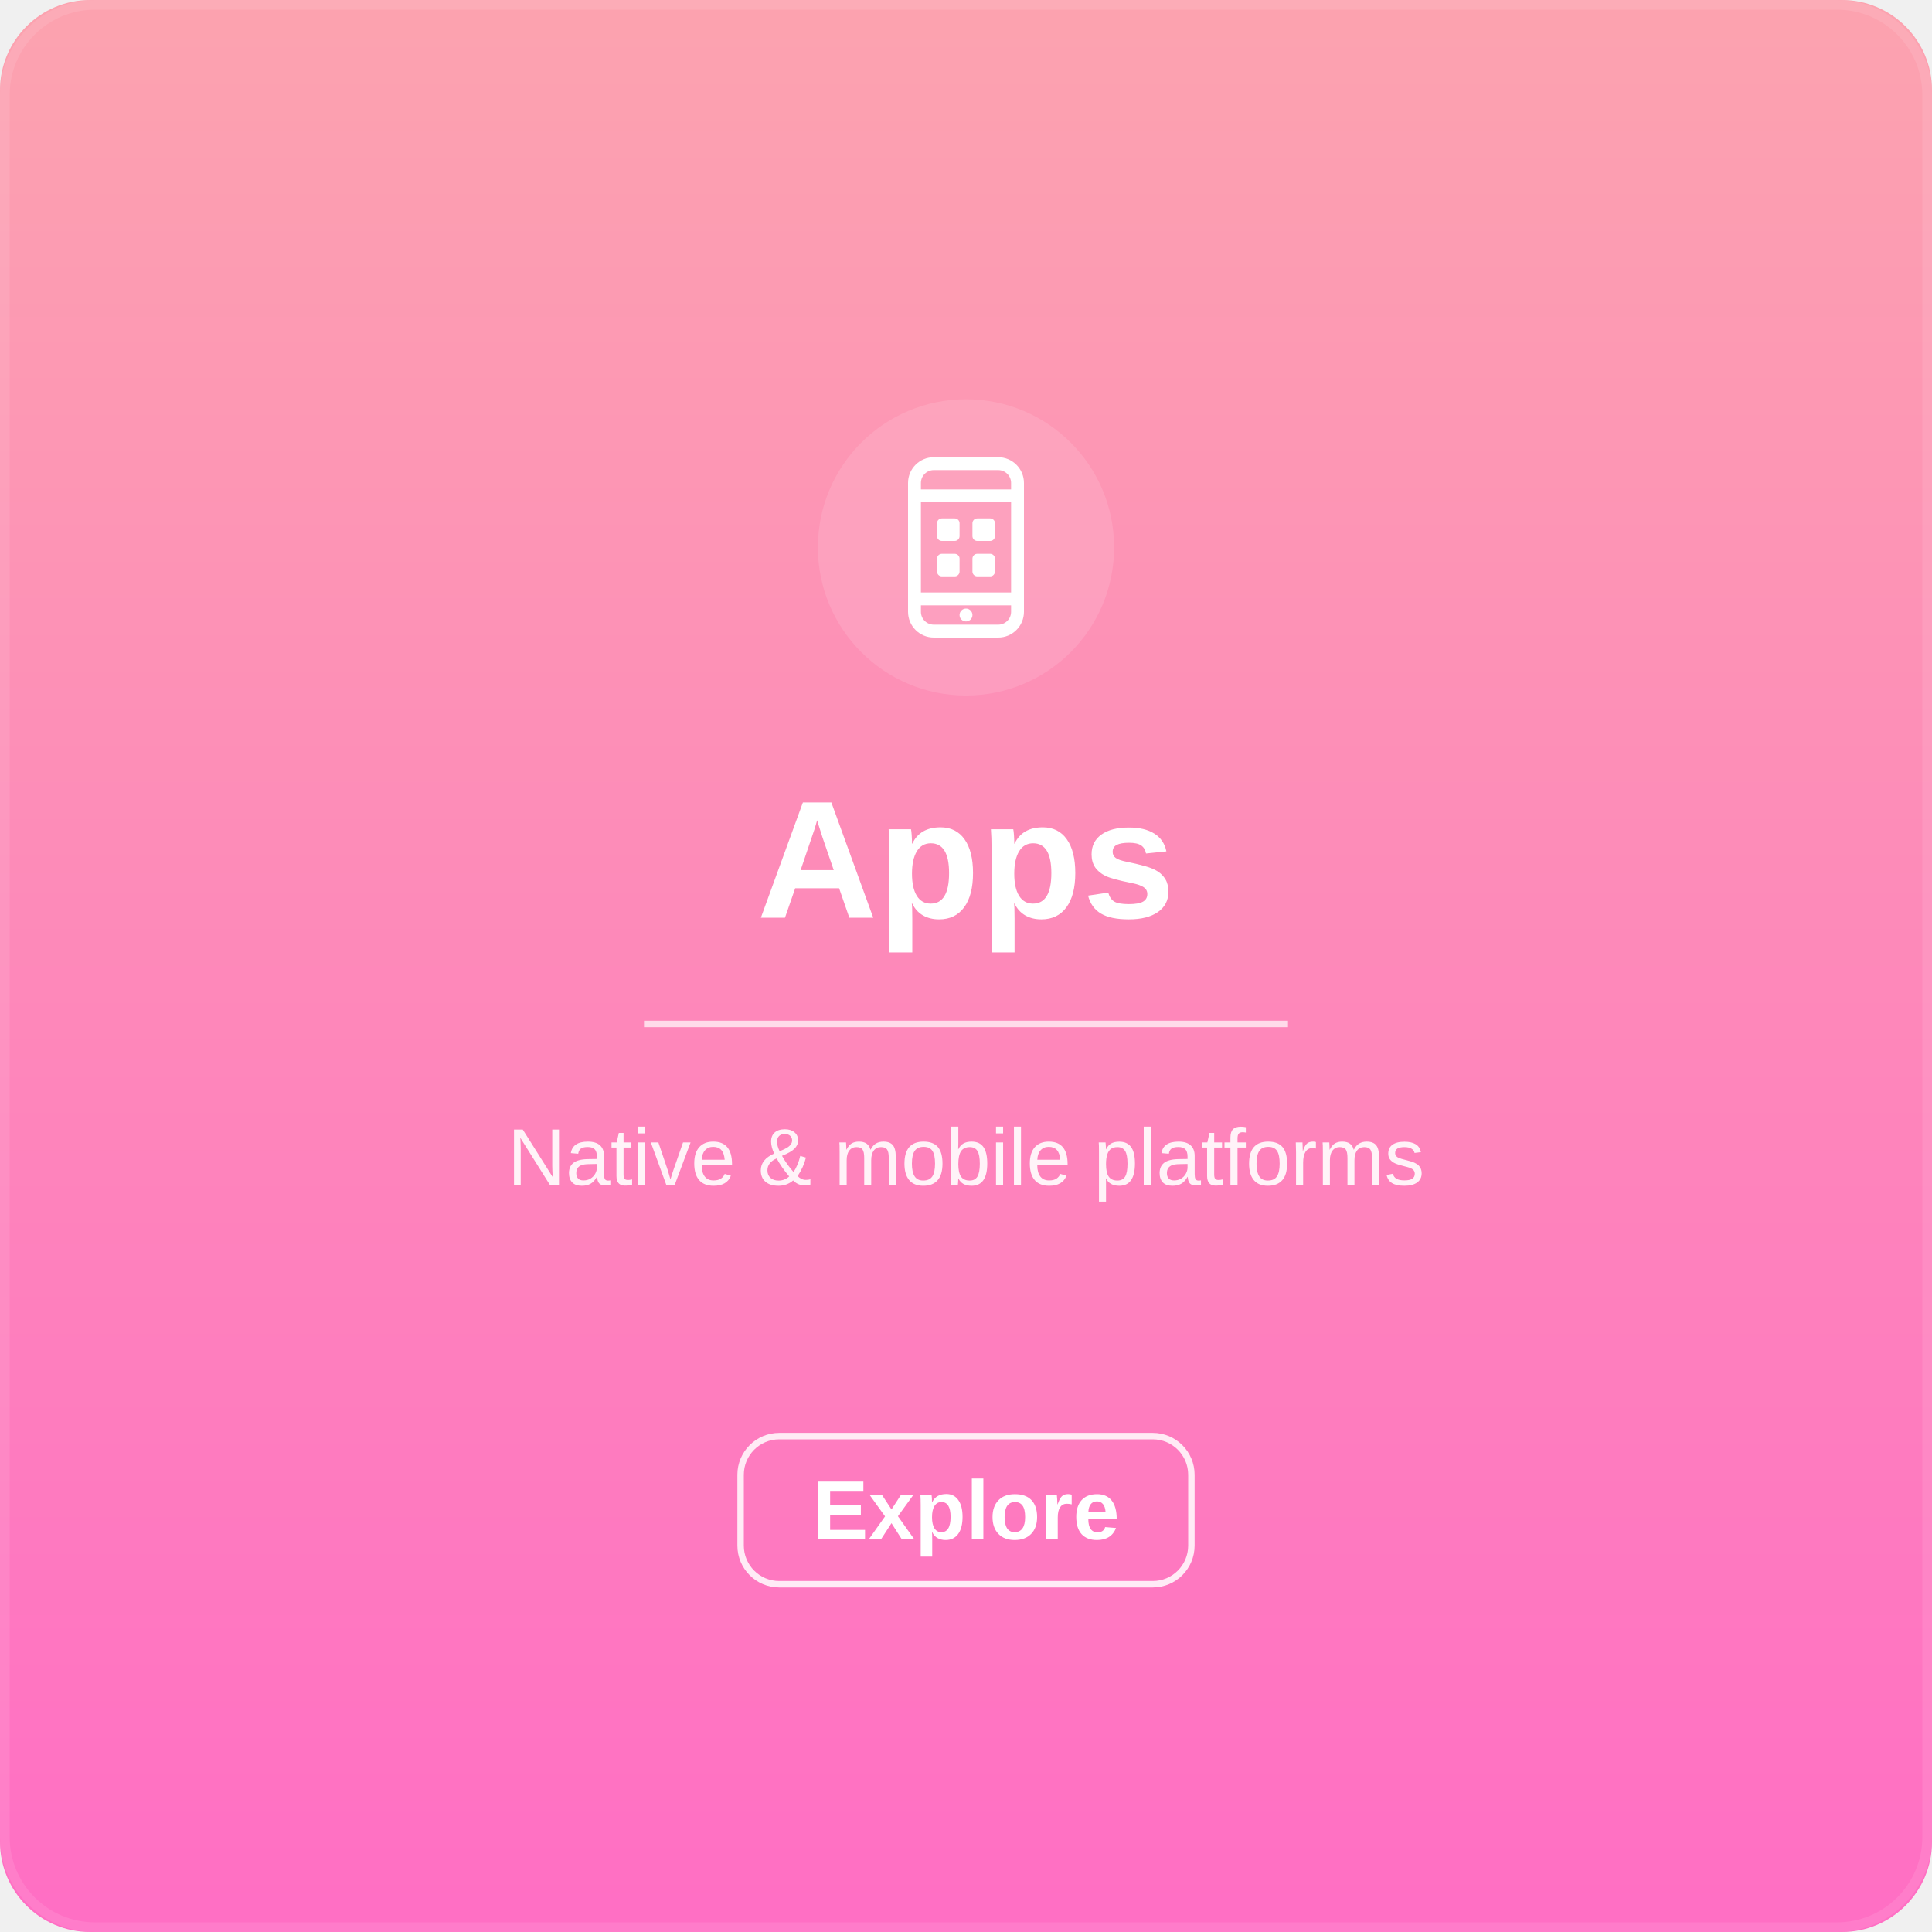
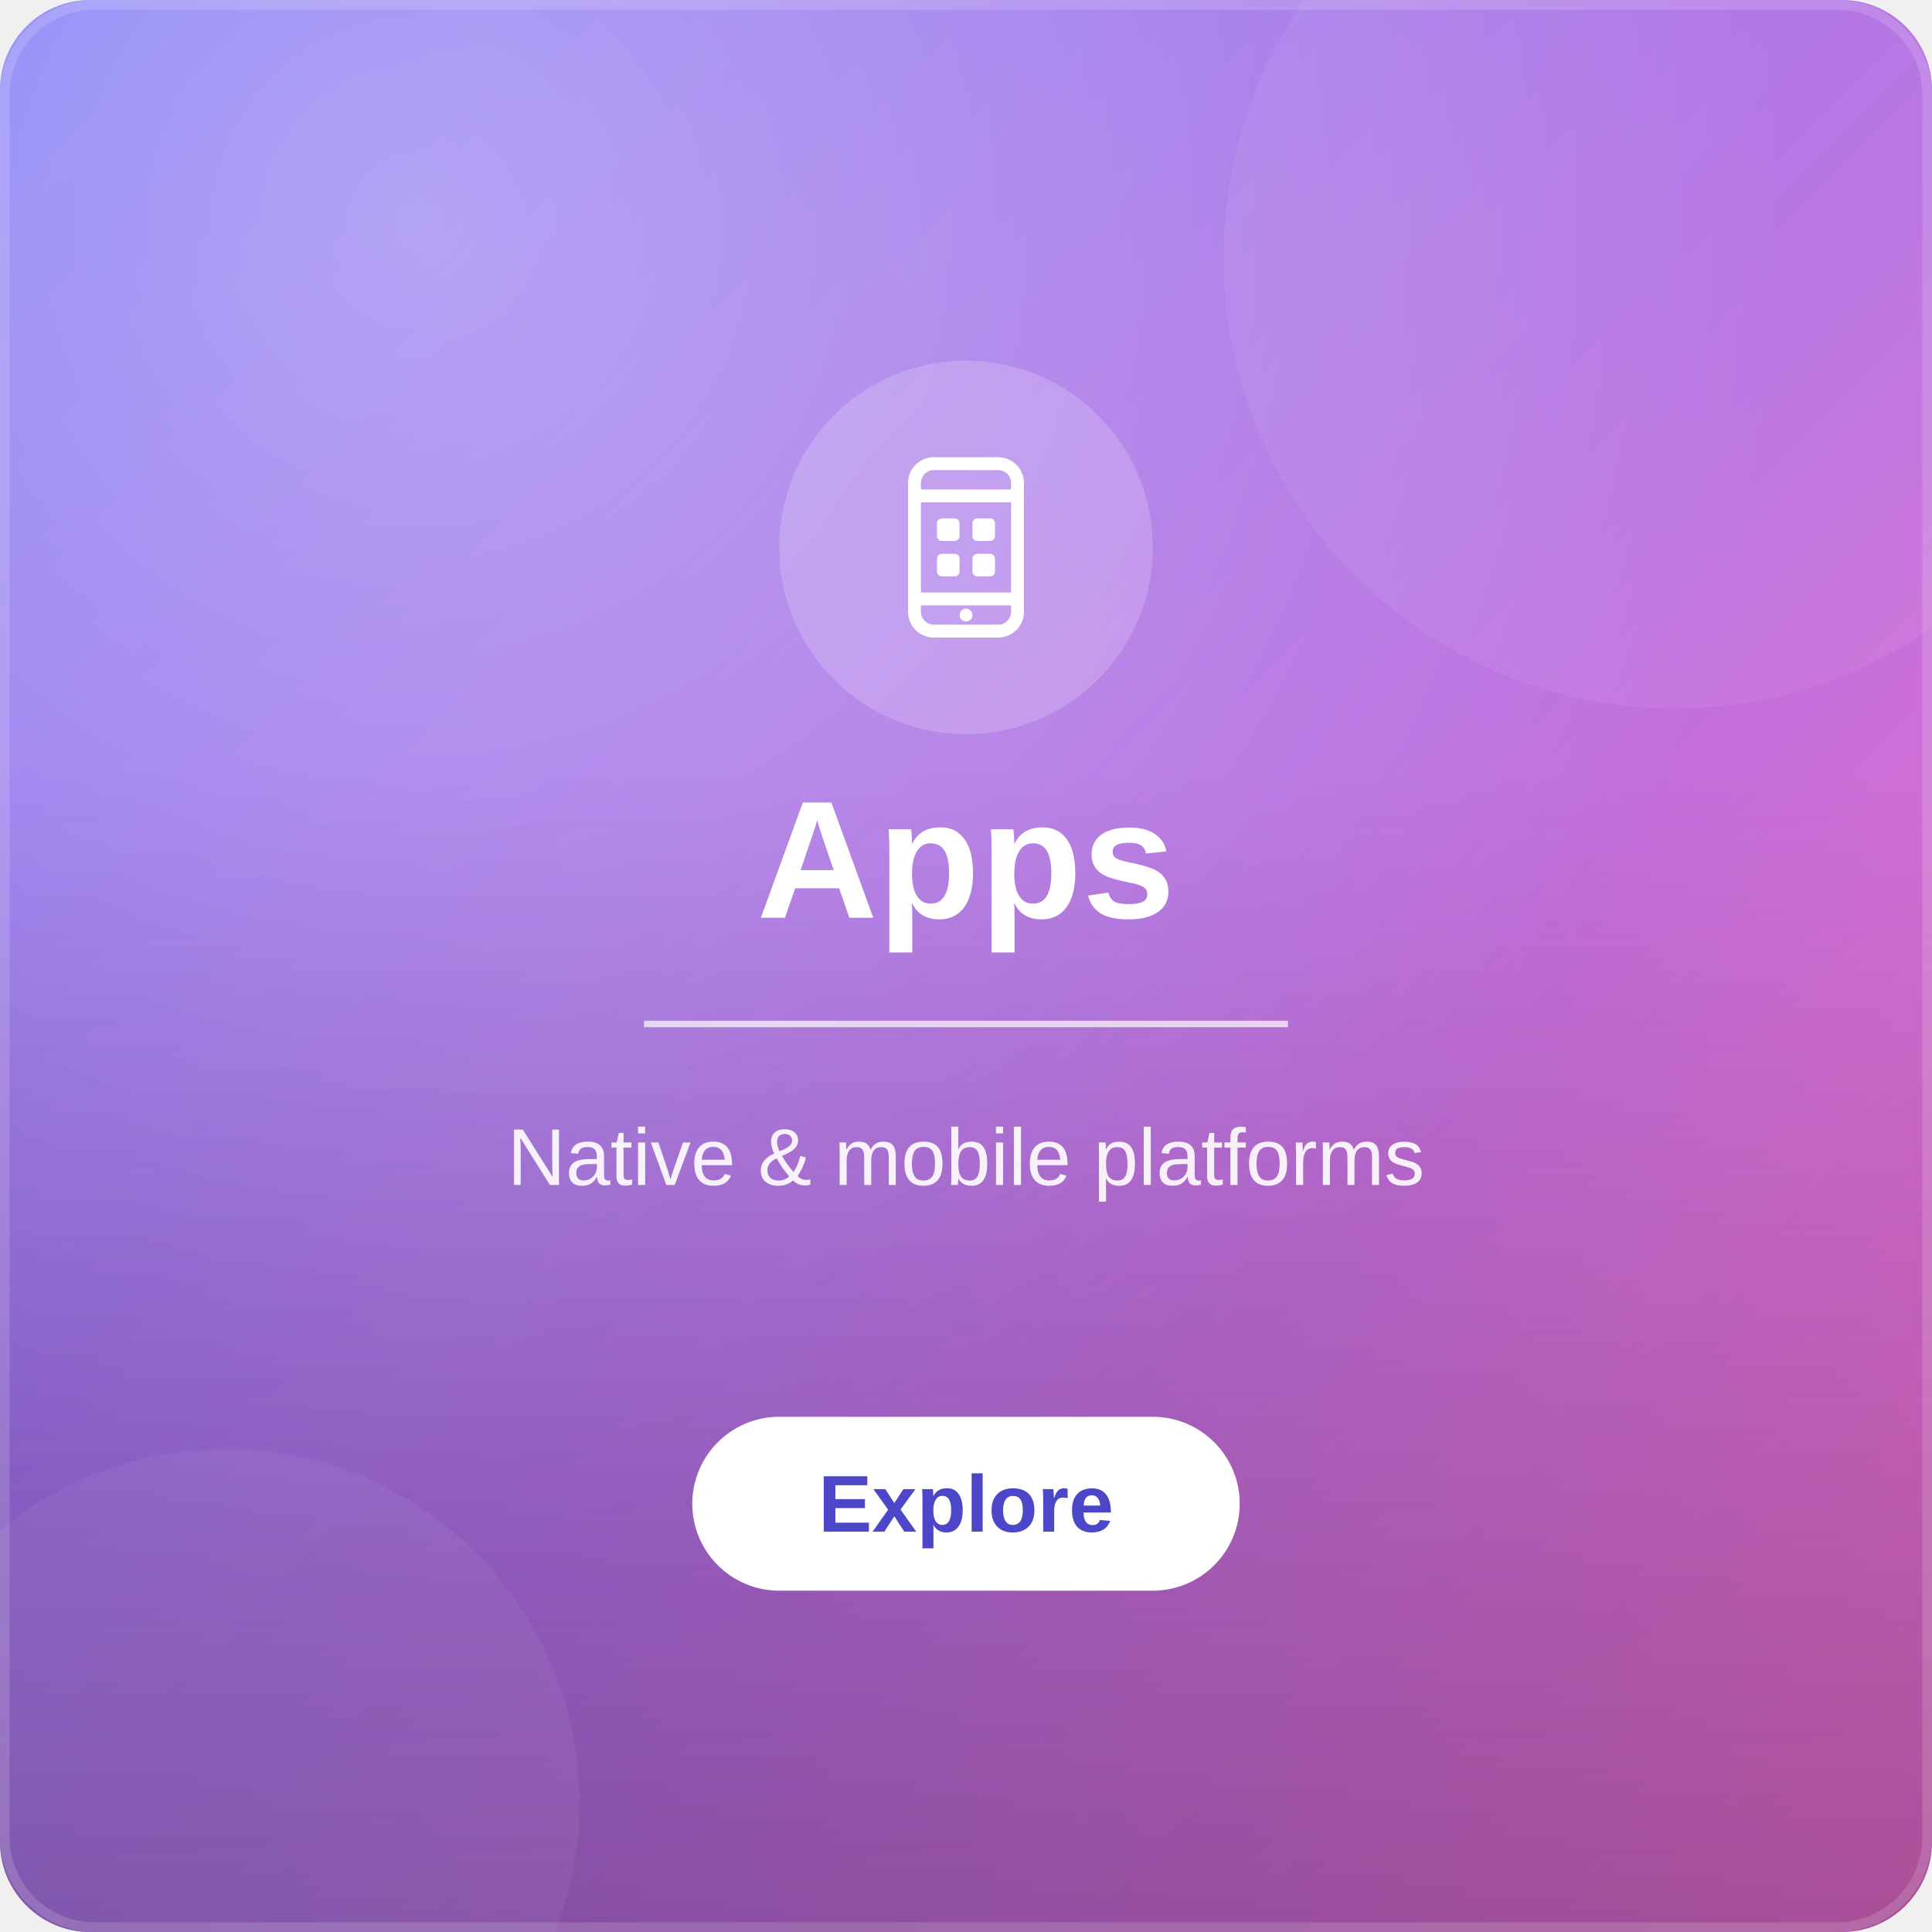
<svg xmlns="http://www.w3.org/2000/svg" width="600" height="600" viewBox="0 0 600 600">
  <defs>
-     <linearGradient id="bgGradient" x1="0%" y1="0%" x2="0%" y2="100%">
-       <stop offset="0%" stop-color="#FCA3AF" />
+     <linearGradient id="bgGradient" x1="0%" y1="0%" x2="100%" y2="100%">
+       <stop offset="0%" stop-color="#7873f5" />
+       <stop offset="55%" stop-color="#b76fe0" />
      <stop offset="100%" stop-color="#ff6ec4" />
+     </linearGradient>
+     <radialGradient id="bgGlow" cx="22%" cy="12%" r="70%">
+       <stop offset="0%" stop-color="#FFFFFF" stop-opacity="0.35" />
+       <stop offset="100%" stop-color="#FFFFFF" stop-opacity="0" />
+     </radialGradient>
+     <linearGradient id="bgScrim" x1="0" y1="0" x2="0" y2="1">
+       <stop offset="40%" stop-color="#1e1b4b" stop-opacity="0" />
+       <stop offset="100%" stop-color="#1e1b4b" stop-opacity="0.38" />
    </linearGradient>
    <clipPath id="cardClip">
      <rect x="0" y="0" width="600" height="600" rx="28" ry="28" />
    </clipPath>
  </defs>
  <g clip-path="url(#cardClip)">
-     <rect x="0" y="0" width="600" height="600" fill="url(#bgGradient)" />
-     <circle cx="300" cy="170" r="46" fill="#FFFFFF" opacity="0.12" />
+     <g class="card-bg">
+       <rect width="600" height="600" fill="url(#bgGradient)" />
+       <rect width="600" height="600" fill="url(#bgGlow)" />
+       <rect width="600" height="600" fill="url(#bgScrim)" />
+       <circle cx="520" cy="80" r="140" fill="#FFFFFF" opacity="0.06" />
+       <circle cx="70" cy="560" r="110" fill="#FFFFFF" opacity="0.05" />
+     </g>
+     <circle cx="300" cy="170" r="58" fill="#FFFFFF" opacity="0.18" />
    <g transform="translate(300,170)">
      <g fill="none" stroke="#FFFFFF" stroke-width="4" stroke-linejoin="round" stroke-linecap="round">
        <rect x="-16" y="-26" width="32" height="52" rx="6" />
        <line x1="-16" y1="-16" x2="16" y2="-16" />
        <line x1="-16" y1="16" x2="16" y2="16" />
      </g>
      <g fill="#FFFFFF" stroke="none">
        <circle cx="0" cy="21" r="2" />
        <rect x="-9" y="-9" width="7" height="7" rx="1.5" />
        <rect x="2" y="-9" width="7" height="7" rx="1.5" />
        <rect x="-9" y="2" width="7" height="7" rx="1.5" />
        <rect x="2" y="2" width="7" height="7" rx="1.5" />
      </g>
    </g>
    <text x="300" y="285" text-anchor="middle" font-family="Arial, Helvetica, sans-serif" font-weight="800" font-size="52" fill="#FFFFFF">Apps</text>
    <line x1="200" y1="318" x2="400" y2="318" stroke="#FFFFFF" stroke-width="2" opacity="0.7" />
    <text x="300" y="368" text-anchor="middle" font-family="Arial, Helvetica, sans-serif" font-weight="400" font-size="25" fill="#FFFFFF" opacity="0.9">Native &amp; mobile platforms</text>
-     <rect x="230" y="446" width="140" height="46" rx="12" ry="12" fill="none" stroke="#FFFFFF" stroke-width="2" opacity="0.85" />
-     <text x="300" y="469" text-anchor="middle" dominant-baseline="central" font-family="Arial, Helvetica, sans-serif" font-weight="700" font-size="26" fill="#FFFFFF">Explore</text>
+     <rect x="215" y="440" width="170" height="54" rx="27" ry="27" fill="#FFFFFF" />
+     <text x="300" y="467" text-anchor="middle" dominant-baseline="central" font-family="Arial, Helvetica, sans-serif" font-weight="700" font-size="25" fill="#4c46c9">Explore</text>
  </g>
-   <rect x="1.5" y="1.5" width="597" height="597" rx="28" ry="28" fill="none" stroke="#FFFFFF" stroke-opacity="0.1" stroke-width="3" />
+   <rect x="1.5" y="1.5" width="597" height="597" rx="28" ry="28" fill="none" stroke="#FFFFFF" stroke-opacity="0.15" stroke-width="3" />
</svg>
